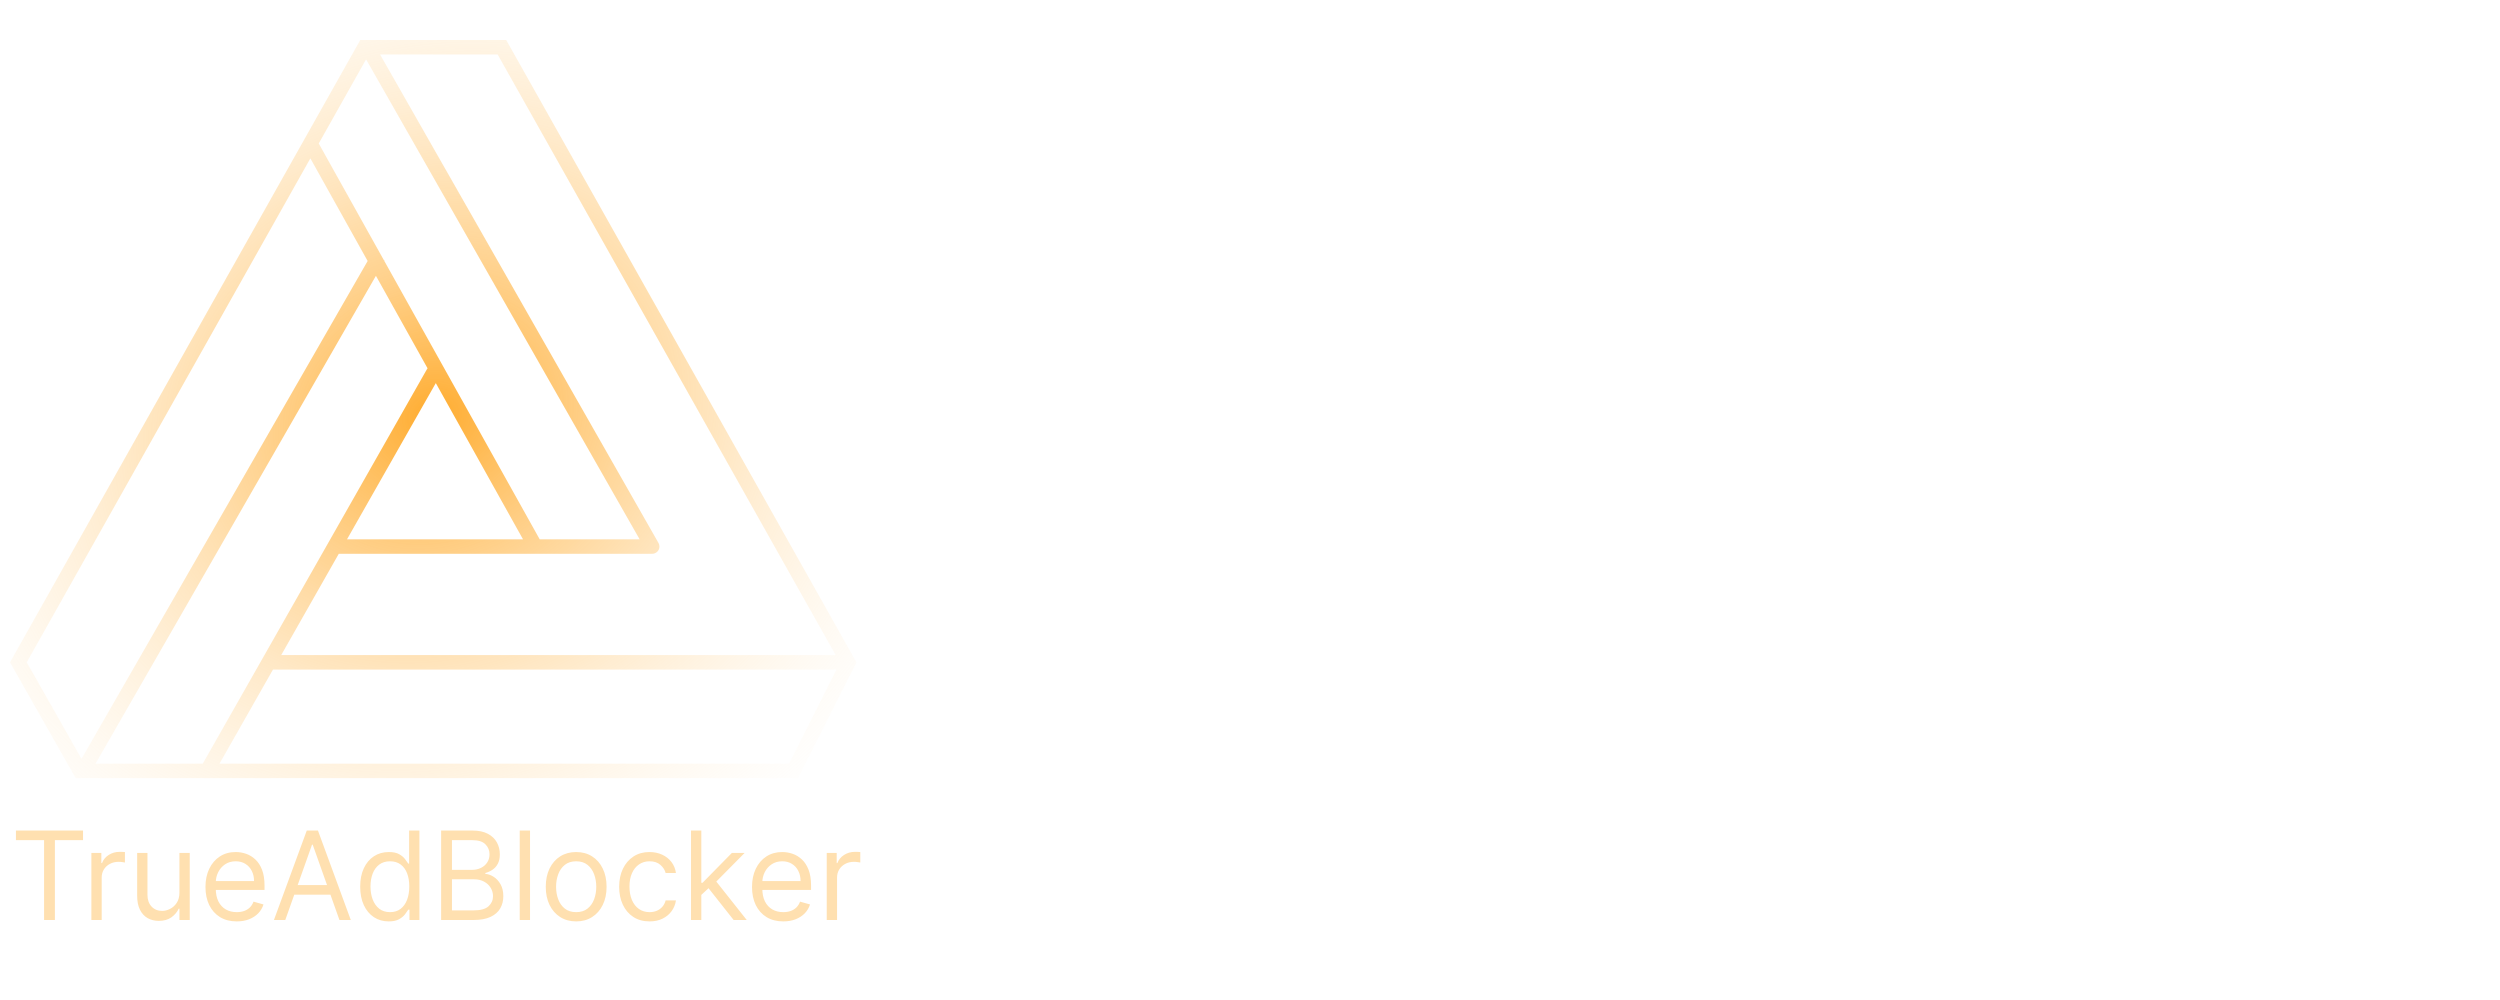
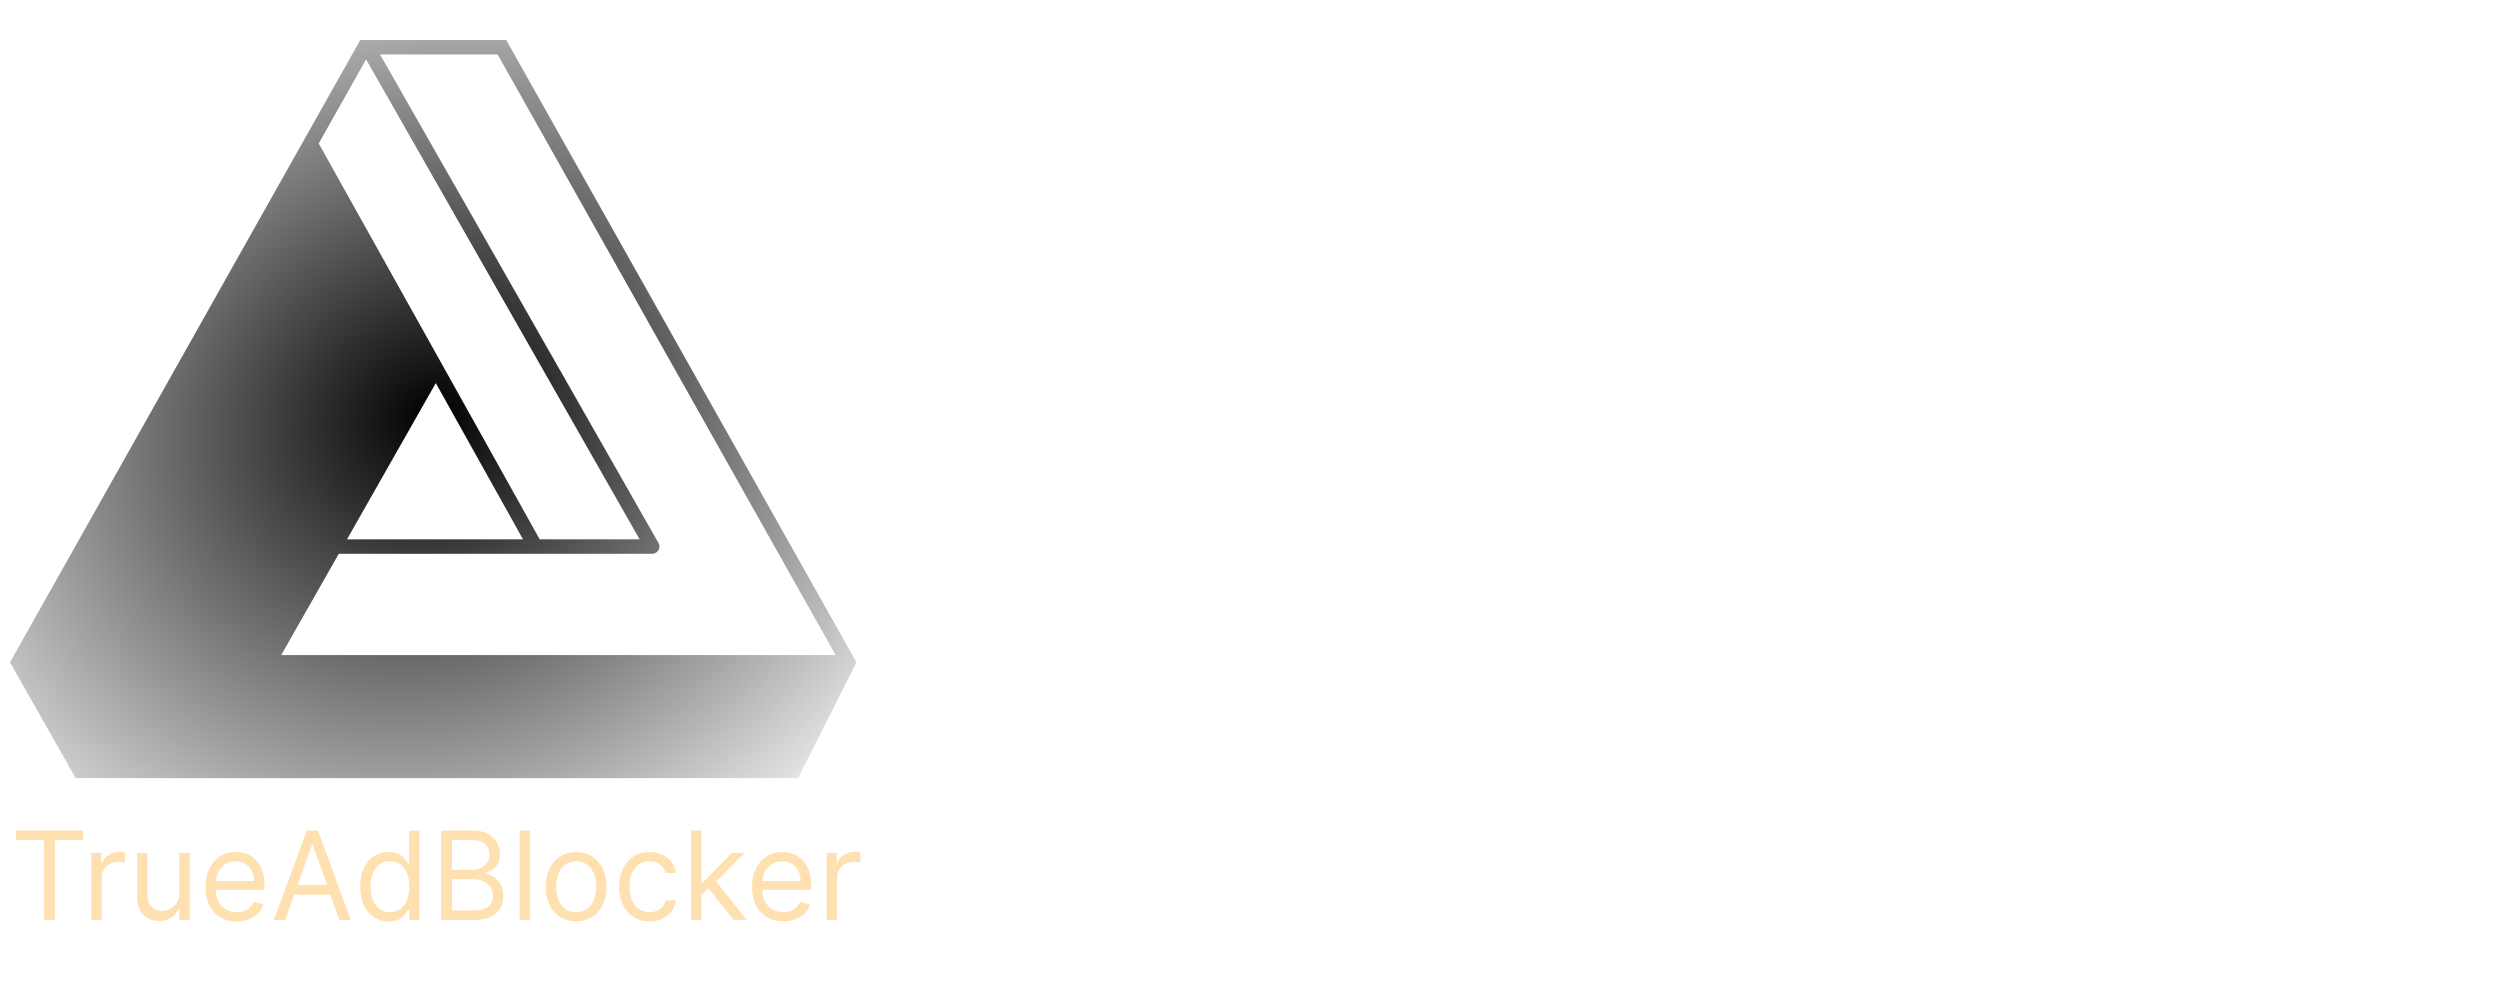
<svg xmlns="http://www.w3.org/2000/svg" width="250" height="100" viewBox="0 0 250 100" fill="none">
-   <path fill-rule="evenodd" clip-rule="evenodd" d="M36.026 4H36.741C36.75 4 36.759 4 36.769 4H50.62L85.646 66.233L79.808 77.811H7.567L1 66.233L36.026 4ZM63.963 53.931L36.608 5.935L31.873 14.348L38.393 26.029L38.462 26.068L38.438 26.109L53.969 53.931H63.963ZM65.843 54.287C65.907 54.395 65.944 54.521 65.944 54.655C65.944 55.054 65.617 55.378 65.214 55.378H33.878L28.12 65.509H83.567L49.763 5.447H38.006L65.843 54.287ZM34.701 53.931H52.301L43.58 38.309L34.701 53.931ZM21.951 76.364L27.298 66.957H83.649L78.906 76.364H21.951ZM42.756 36.832C42.73 36.863 42.708 36.896 42.687 36.932L20.276 76.364H9.553L37.592 27.581L42.756 36.832ZM36.764 26.099L8.149 75.884L2.673 66.23L31.036 15.836L36.764 26.099Z" fill="url(#paint0_radial_12_5)" />
+   <path fillRule="evenodd" clipRule="evenodd" d="M36.026 4H36.741C36.75 4 36.759 4 36.769 4H50.62L85.646 66.233L79.808 77.811H7.567L1 66.233L36.026 4ZM63.963 53.931L36.608 5.935L31.873 14.348L38.393 26.029L38.462 26.068L38.438 26.109L53.969 53.931H63.963ZM65.843 54.287C65.907 54.395 65.944 54.521 65.944 54.655C65.944 55.054 65.617 55.378 65.214 55.378H33.878L28.12 65.509H83.567L49.763 5.447H38.006L65.843 54.287ZM34.701 53.931H52.301L43.58 38.309L34.701 53.931ZM21.951 76.364L27.298 66.957H83.649L78.906 76.364H21.951ZM42.756 36.832C42.73 36.863 42.708 36.896 42.687 36.932L20.276 76.364H9.553L37.592 27.581L42.756 36.832ZM36.764 26.099L8.149 75.884L2.673 66.23L31.036 15.836L36.764 26.099Z" fill="url(#paint0_radial_12_5)" />
  <path d="M1.594 84.016V83.055H8.303V84.016H5.49V92H4.407V84.016H1.594ZM9.138 92V85.291H10.134V86.304H10.204C10.327 85.972 10.548 85.703 10.868 85.496C11.188 85.29 11.55 85.186 11.951 85.186C12.027 85.186 12.122 85.188 12.235 85.19C12.349 85.193 12.435 85.198 12.493 85.204V86.252C12.458 86.243 12.378 86.23 12.253 86.213C12.13 86.192 12.001 86.182 11.864 86.182C11.538 86.182 11.247 86.25 10.991 86.387C10.737 86.521 10.536 86.708 10.388 86.946C10.242 87.182 10.169 87.452 10.169 87.754V92H9.138ZM17.943 89.257V85.291H18.974V92H17.943V90.864H17.873C17.716 91.205 17.471 91.495 17.139 91.734C16.807 91.969 16.388 92.087 15.881 92.087C15.462 92.087 15.089 91.996 14.763 91.812C14.437 91.626 14.181 91.346 13.995 90.974C13.808 90.598 13.715 90.125 13.715 89.554V85.291H14.746V89.484C14.746 89.973 14.883 90.364 15.156 90.655C15.433 90.946 15.785 91.091 16.213 91.091C16.47 91.091 16.73 91.026 16.995 90.895C17.263 90.764 17.487 90.563 17.668 90.292C17.851 90.021 17.943 89.676 17.943 89.257ZM23.675 92.14C23.028 92.14 22.471 91.997 22.002 91.712C21.536 91.423 21.176 91.022 20.923 90.506C20.673 89.988 20.547 89.385 20.547 88.698C20.547 88.011 20.673 87.405 20.923 86.881C21.176 86.354 21.529 85.943 21.98 85.649C22.434 85.352 22.964 85.204 23.57 85.204C23.919 85.204 24.265 85.262 24.605 85.378C24.946 85.495 25.256 85.684 25.536 85.946C25.815 86.205 26.038 86.549 26.204 86.977C26.37 87.405 26.453 87.932 26.453 88.558V88.995H21.281V88.104H25.404C25.404 87.725 25.329 87.388 25.177 87.091C25.029 86.793 24.816 86.559 24.54 86.387C24.266 86.215 23.943 86.129 23.57 86.129C23.159 86.129 22.804 86.231 22.504 86.435C22.207 86.636 21.979 86.898 21.819 87.222C21.658 87.545 21.578 87.891 21.578 88.261V88.855C21.578 89.362 21.666 89.791 21.84 90.144C22.018 90.493 22.264 90.76 22.578 90.943C22.893 91.124 23.258 91.214 23.675 91.214C23.946 91.214 24.19 91.176 24.409 91.1C24.63 91.022 24.821 90.905 24.981 90.751C25.141 90.594 25.265 90.398 25.352 90.165L26.348 90.445C26.243 90.783 26.067 91.08 25.82 91.336C25.572 91.589 25.266 91.787 24.902 91.93C24.538 92.07 24.129 92.14 23.675 92.14ZM28.528 92H27.392L30.677 83.055H31.795L35.079 92H33.944L31.271 84.47H31.201L28.528 92ZM28.947 88.506H33.525V89.467H28.947V88.506ZM38.866 92.14C38.307 92.14 37.814 91.999 37.386 91.716C36.958 91.431 36.623 91.029 36.381 90.51C36.139 89.989 36.019 89.373 36.019 88.663C36.019 87.958 36.139 87.347 36.381 86.828C36.623 86.31 36.959 85.91 37.39 85.627C37.821 85.345 38.319 85.204 38.884 85.204C39.321 85.204 39.666 85.276 39.919 85.422C40.175 85.565 40.37 85.728 40.504 85.911C40.641 86.092 40.748 86.24 40.823 86.357H40.911V83.055H41.941V92H40.946V90.969H40.823C40.748 91.091 40.64 91.246 40.5 91.432C40.36 91.616 40.161 91.78 39.902 91.926C39.642 92.068 39.297 92.14 38.866 92.14ZM39.006 91.214C39.42 91.214 39.769 91.106 40.054 90.891C40.34 90.672 40.557 90.371 40.705 89.986C40.854 89.599 40.928 89.152 40.928 88.645C40.928 88.145 40.855 87.706 40.71 87.331C40.564 86.952 40.349 86.658 40.063 86.448C39.778 86.236 39.425 86.129 39.006 86.129C38.569 86.129 38.205 86.242 37.914 86.466C37.626 86.687 37.409 86.989 37.263 87.37C37.121 87.749 37.049 88.174 37.049 88.645C37.049 89.123 37.122 89.557 37.268 89.947C37.416 90.334 37.635 90.643 37.923 90.873C38.214 91.1 38.575 91.214 39.006 91.214ZM44.112 92V83.055H47.24C47.863 83.055 48.377 83.162 48.782 83.378C49.186 83.59 49.488 83.877 49.686 84.238C49.884 84.596 49.983 84.994 49.983 85.431C49.983 85.815 49.914 86.132 49.777 86.383C49.644 86.633 49.466 86.831 49.245 86.977C49.026 87.123 48.789 87.23 48.533 87.3V87.388C48.806 87.405 49.081 87.501 49.358 87.676C49.635 87.85 49.866 88.101 50.053 88.427C50.239 88.753 50.332 89.152 50.332 89.624C50.332 90.072 50.23 90.476 50.026 90.834C49.822 91.192 49.501 91.476 49.061 91.686C48.621 91.895 48.049 92 47.344 92H44.112ZM45.196 91.039H47.344C48.052 91.039 48.554 90.902 48.851 90.629C49.151 90.352 49.301 90.017 49.301 89.624C49.301 89.321 49.224 89.041 49.07 88.785C48.916 88.526 48.696 88.319 48.41 88.165C48.125 88.008 47.787 87.929 47.397 87.929H45.196V91.039ZM45.196 86.986H47.205C47.531 86.986 47.825 86.922 48.087 86.793C48.352 86.665 48.562 86.485 48.716 86.252C48.873 86.019 48.952 85.745 48.952 85.431C48.952 85.038 48.815 84.704 48.541 84.43C48.268 84.154 47.834 84.016 47.24 84.016H45.196V86.986ZM53.003 83.055V92H51.972V83.055H53.003ZM57.617 92.14C57.011 92.14 56.48 91.996 56.022 91.707C55.568 91.419 55.213 91.016 54.957 90.497C54.703 89.979 54.577 89.373 54.577 88.68C54.577 87.981 54.703 87.371 54.957 86.85C55.213 86.329 55.568 85.924 56.022 85.636C56.48 85.348 57.011 85.204 57.617 85.204C58.222 85.204 58.752 85.348 59.207 85.636C59.664 85.924 60.019 86.329 60.272 86.85C60.529 87.371 60.657 87.981 60.657 88.68C60.657 89.373 60.529 89.979 60.272 90.497C60.019 91.016 59.664 91.419 59.207 91.707C58.752 91.996 58.222 92.14 57.617 92.14ZM57.617 91.214C58.077 91.214 58.455 91.096 58.752 90.86C59.049 90.624 59.269 90.314 59.412 89.93C59.555 89.545 59.626 89.129 59.626 88.68C59.626 88.232 59.555 87.814 59.412 87.427C59.269 87.04 59.049 86.727 58.752 86.488C58.455 86.249 58.077 86.129 57.617 86.129C57.157 86.129 56.778 86.249 56.481 86.488C56.184 86.727 55.964 87.04 55.822 87.427C55.679 87.814 55.608 88.232 55.608 88.68C55.608 89.129 55.679 89.545 55.822 89.93C55.964 90.314 56.184 90.624 56.481 90.86C56.778 91.096 57.157 91.214 57.617 91.214ZM64.956 92.14C64.327 92.14 63.785 91.991 63.331 91.694C62.877 91.397 62.527 90.988 62.283 90.467C62.038 89.946 61.916 89.35 61.916 88.68C61.916 87.999 62.041 87.398 62.291 86.876C62.545 86.352 62.897 85.943 63.349 85.649C63.803 85.352 64.333 85.204 64.938 85.204C65.41 85.204 65.835 85.291 66.214 85.466C66.592 85.64 66.903 85.885 67.144 86.199C67.386 86.514 67.536 86.881 67.594 87.3H66.563C66.485 86.994 66.31 86.724 66.039 86.488C65.771 86.249 65.41 86.129 64.956 86.129C64.554 86.129 64.202 86.234 63.899 86.444C63.599 86.651 63.364 86.943 63.196 87.322C63.03 87.698 62.947 88.139 62.947 88.645C62.947 89.164 63.028 89.615 63.191 89.999C63.357 90.384 63.59 90.682 63.89 90.895C64.193 91.108 64.548 91.214 64.956 91.214C65.224 91.214 65.467 91.167 65.685 91.074C65.904 90.981 66.089 90.847 66.24 90.672C66.391 90.497 66.499 90.288 66.563 90.043H67.594C67.536 90.439 67.392 90.796 67.162 91.113C66.934 91.428 66.633 91.678 66.257 91.865C65.885 92.048 65.451 92.14 64.956 92.14ZM70.062 89.554L70.044 88.279H70.254L73.189 85.291H74.465L71.337 88.453H71.25L70.062 89.554ZM69.101 92V83.055H70.132V92H69.101ZM73.364 92L70.743 88.68L71.477 87.964L74.674 92H73.364ZM78.328 92.14C77.682 92.14 77.124 91.997 76.655 91.712C76.189 91.423 75.83 91.022 75.576 90.506C75.326 89.988 75.201 89.385 75.201 88.698C75.201 88.011 75.326 87.405 75.576 86.881C75.83 86.354 76.182 85.943 76.633 85.649C77.088 85.352 77.618 85.204 78.223 85.204C78.573 85.204 78.918 85.262 79.258 85.378C79.599 85.495 79.909 85.684 80.189 85.946C80.468 86.205 80.691 86.549 80.857 86.977C81.023 87.405 81.106 87.932 81.106 88.558V88.995H75.935V88.104H80.058C80.058 87.725 79.982 87.388 79.831 87.091C79.682 86.793 79.47 86.559 79.193 86.387C78.919 86.215 78.596 86.129 78.223 86.129C77.813 86.129 77.457 86.231 77.158 86.435C76.861 86.636 76.632 86.898 76.472 87.222C76.312 87.545 76.232 87.891 76.232 88.261V88.855C76.232 89.362 76.319 89.791 76.494 90.144C76.671 90.493 76.917 90.76 77.232 90.943C77.546 91.124 77.912 91.214 78.328 91.214C78.599 91.214 78.844 91.176 79.062 91.1C79.283 91.022 79.474 90.905 79.634 90.751C79.794 90.594 79.918 90.398 80.005 90.165L81.001 90.445C80.897 90.783 80.72 91.08 80.473 91.336C80.225 91.589 79.919 91.787 79.555 91.93C79.192 92.07 78.782 92.14 78.328 92.14ZM82.674 92V85.291H83.67V86.304H83.74C83.862 85.972 84.084 85.703 84.404 85.496C84.724 85.29 85.085 85.186 85.487 85.186C85.563 85.186 85.657 85.188 85.771 85.19C85.885 85.193 85.971 85.198 86.029 85.204V86.252C85.994 86.243 85.914 86.23 85.788 86.213C85.666 86.192 85.537 86.182 85.4 86.182C85.074 86.182 84.782 86.25 84.526 86.387C84.273 86.521 84.072 86.708 83.924 86.946C83.778 87.182 83.705 87.452 83.705 87.754V92H82.674Z" fill="#FFE0B0" />
  <defs>
    <radialGradient id="paint0_radial_12_5" cx="0" cy="0" r="1" gradientUnits="userSpaceOnUse" gradientTransform="translate(43.3228 41.6291) rotate(66.5312) scale(56.8005 64.9671)">
-       <stop stop-color="#FFAC2F" />
-       <stop offset="1" stop-color="white" stop-opacity="0" />
+       <stop stopColor="#FFAC2F" />
+       <stop offset="1" stopColor="white" stop-opacity="0" />
    </radialGradient>
  </defs>
</svg>
